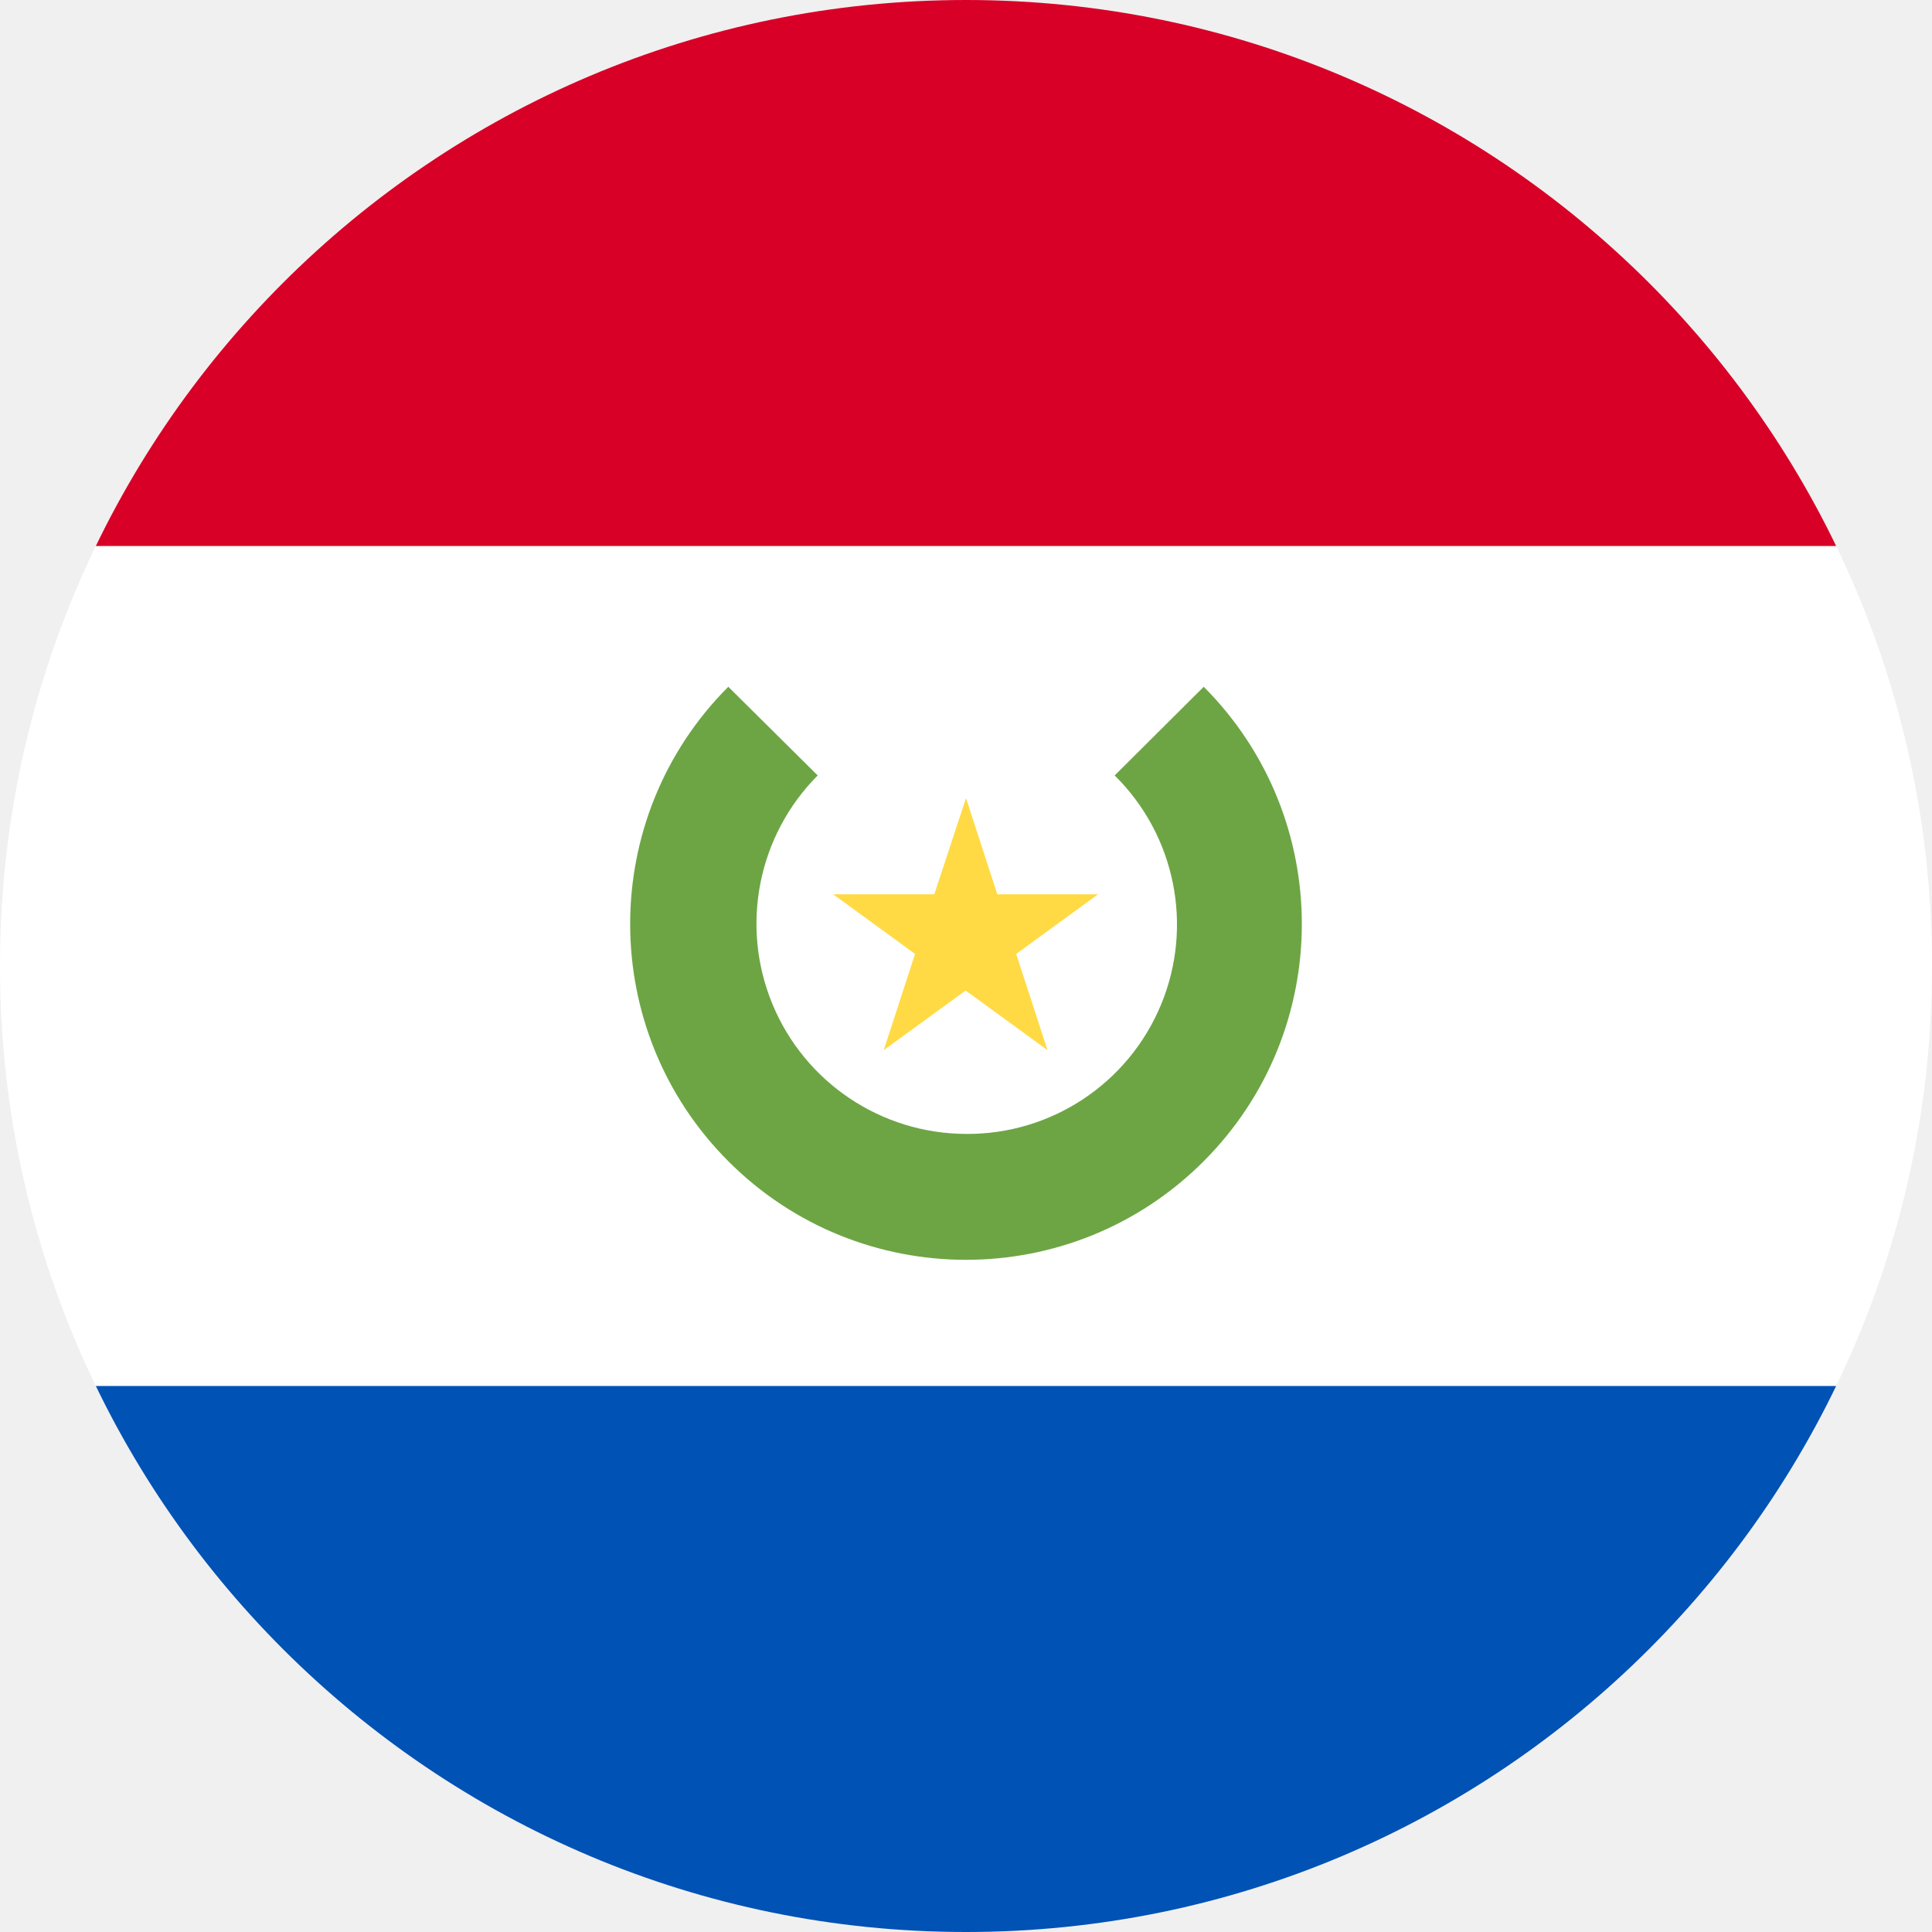
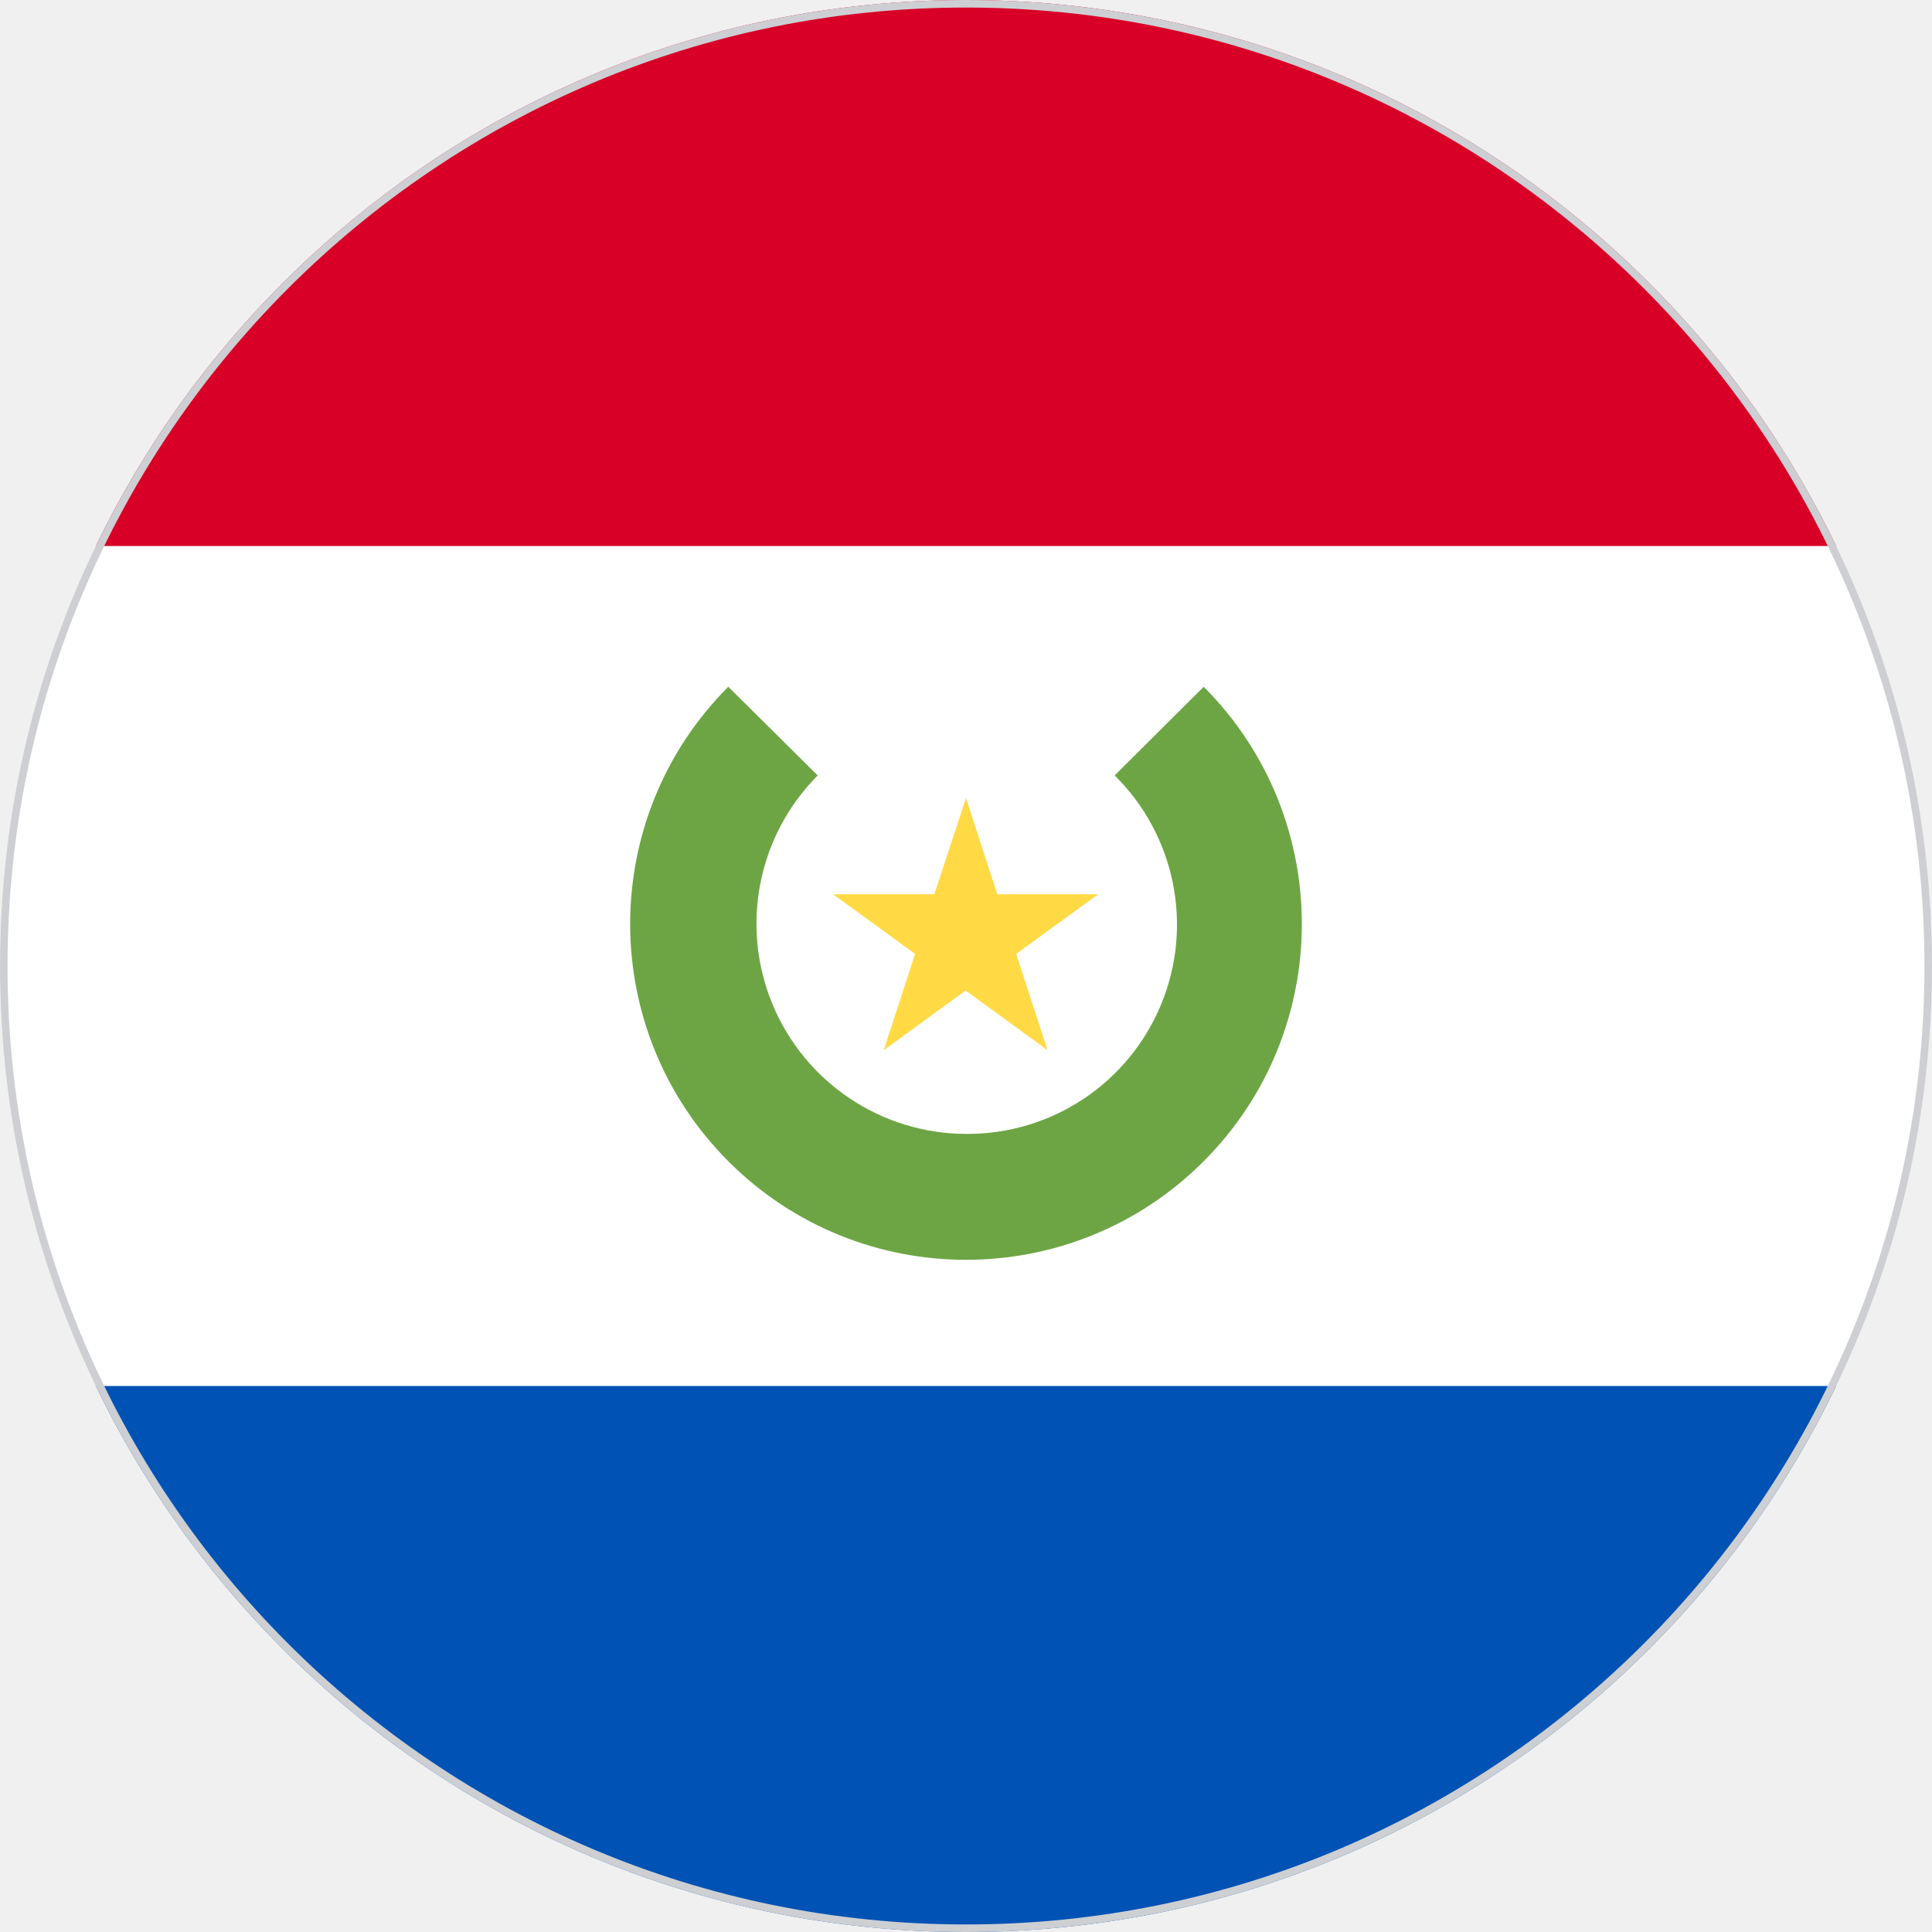
<svg xmlns="http://www.w3.org/2000/svg" width="512" height="512" viewBox="0 0 512 512">
  <defs>
    <clipPath id="c">
      <circle cx="256" cy="256" r="256" />
    </clipPath>
  </defs>
  <g clip-path="url(#c)">
    <path fill="#FFFFFF" d="m0 144.7 255.3-36.5L512 144.7v222.6L250.5 407 0 367.3z" />
    <path fill="#D80027" d="M0 0h512v144.7H0z" />
    <path fill="#0052B4" d="M0 367.3h512V512H0z" />
    <path fill="#6DA544" d="m319 182-23.6 23.5a55.5 55.5 0 0 1-39.4 95 55.7 55.7 0 0 1-39.3-95L193 182a89 89 0 1 0 126 0z" />
    <path fill="#FFDA44" d="m256 211.5 8.3 25.5H291l-21.7 15.8 8.3 25.5-21.7-15.8-21.7 15.8 8.3-25.5-21.7-15.8h26.8z" />
+     <circle cx="256" cy="256" r="256" fill="none" stroke="#cdcfd3" stroke-width="4" />
  </g>
</svg>
